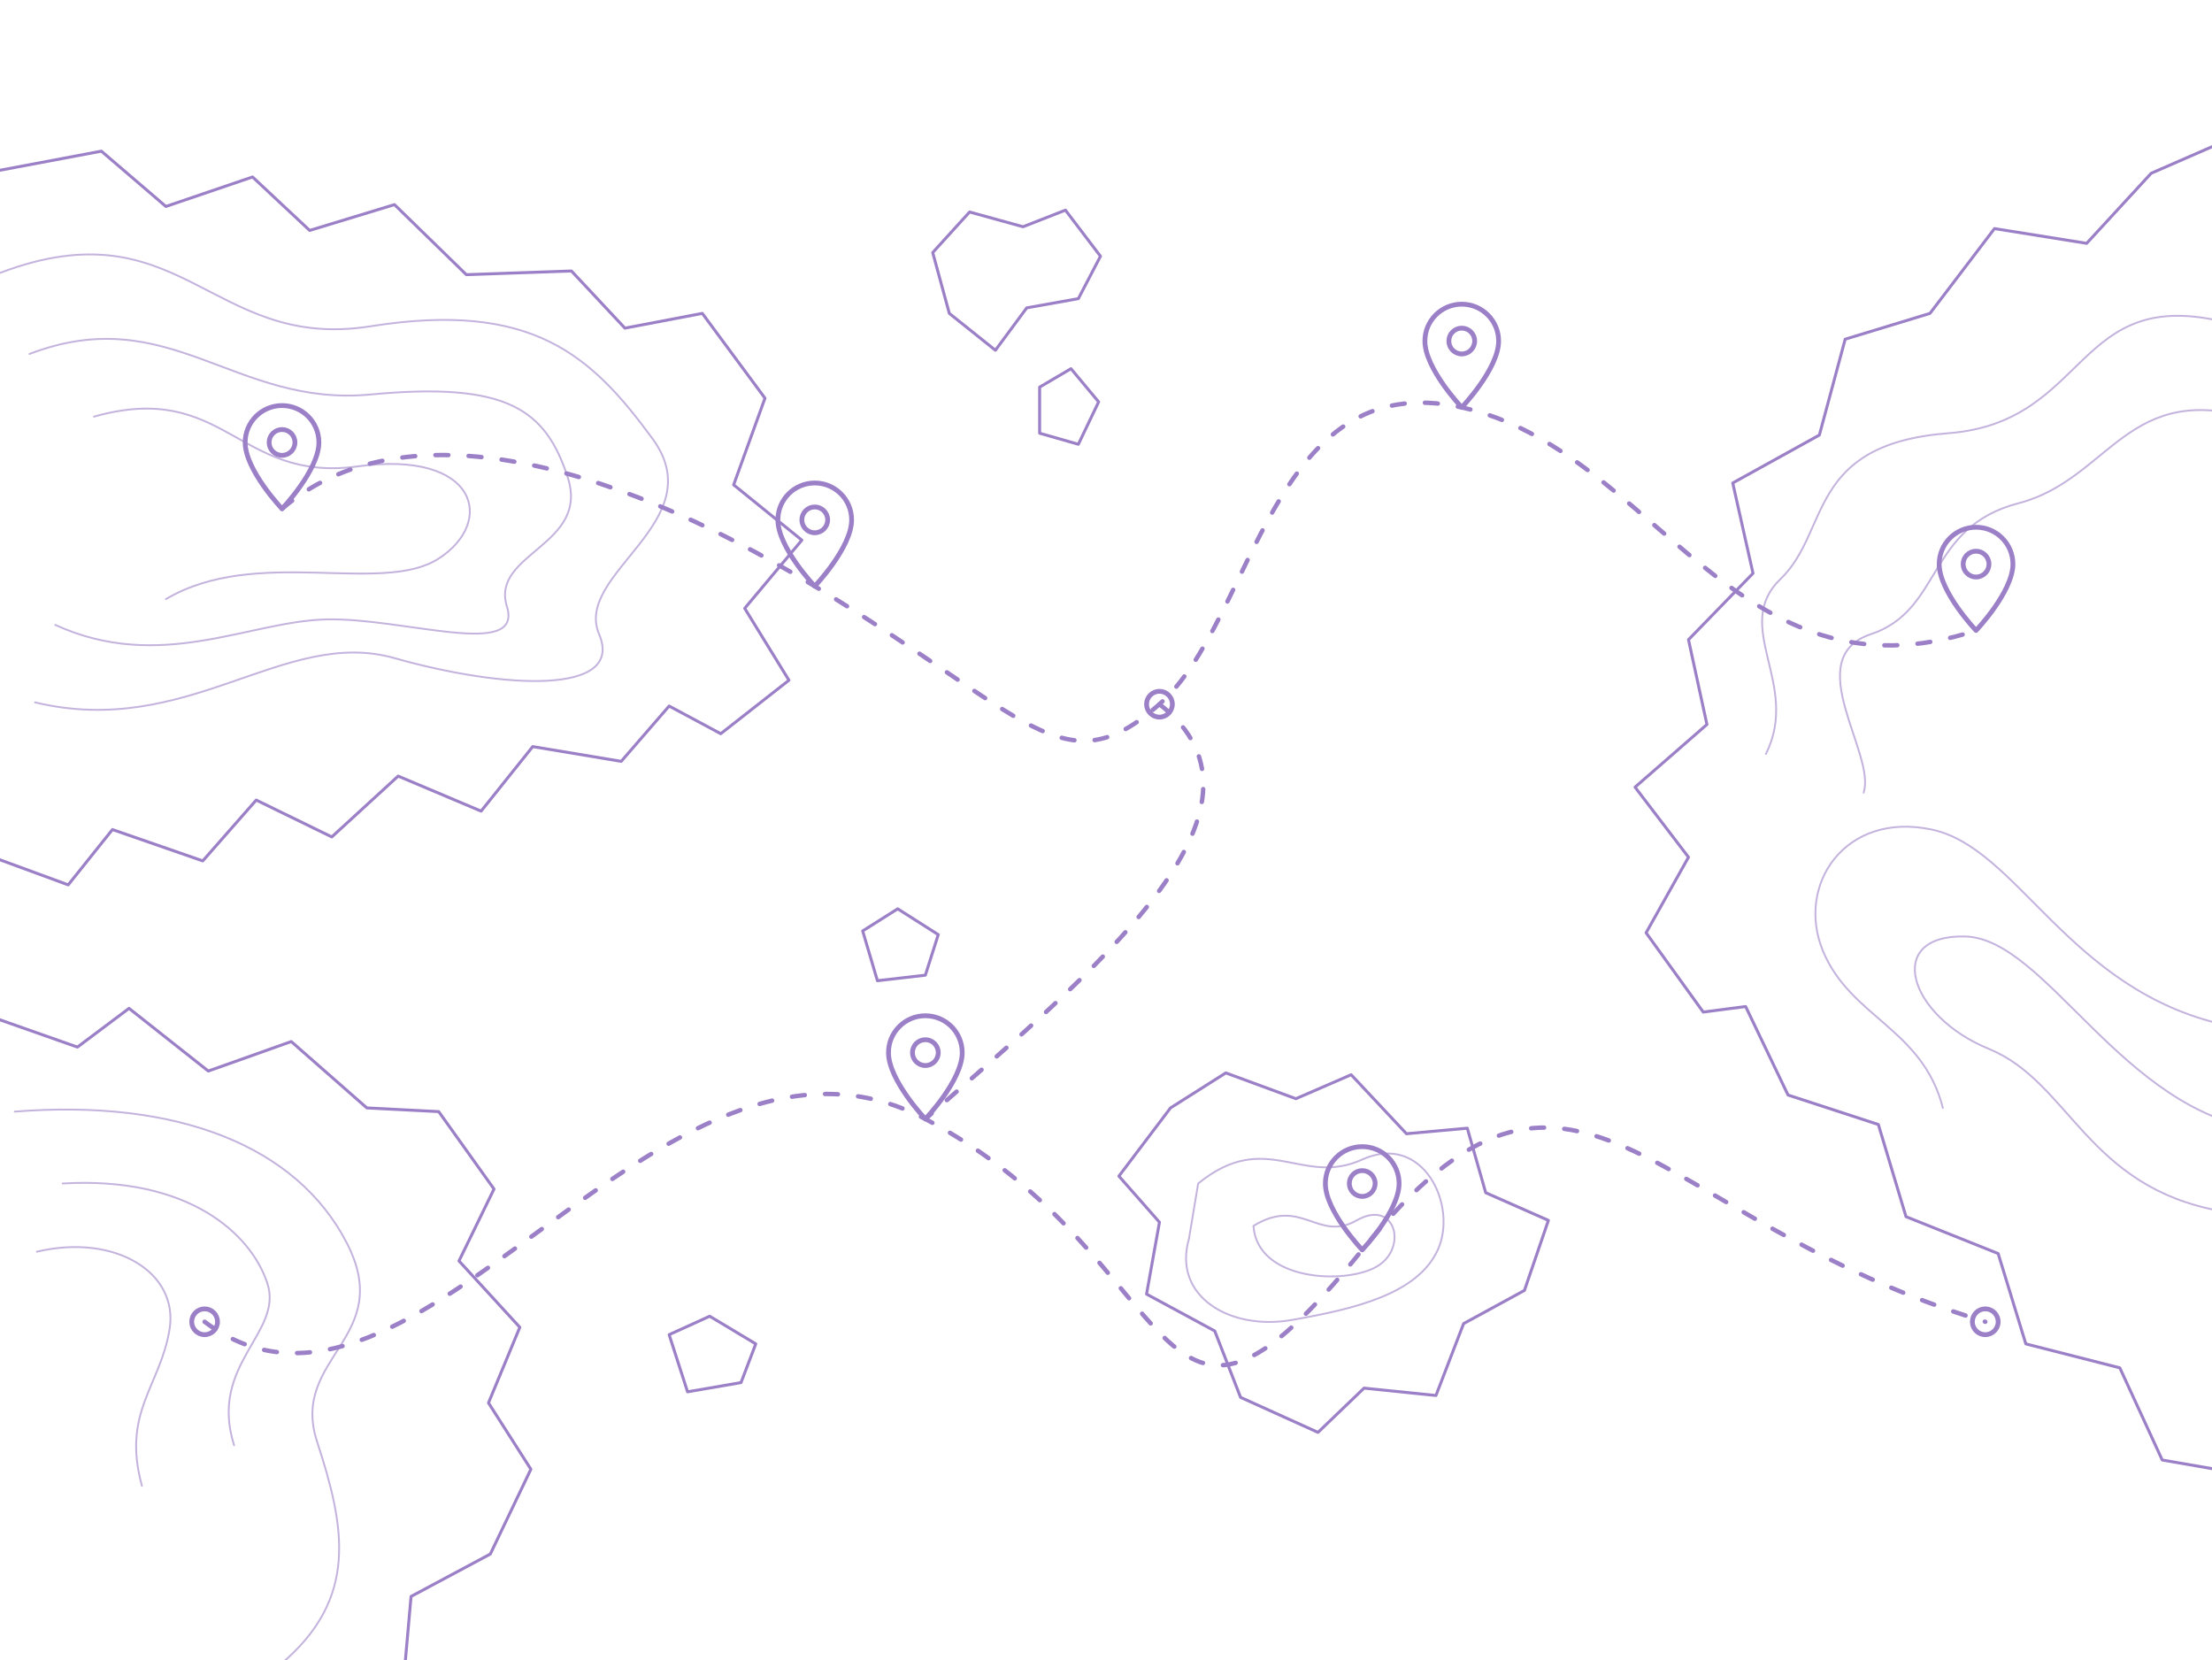
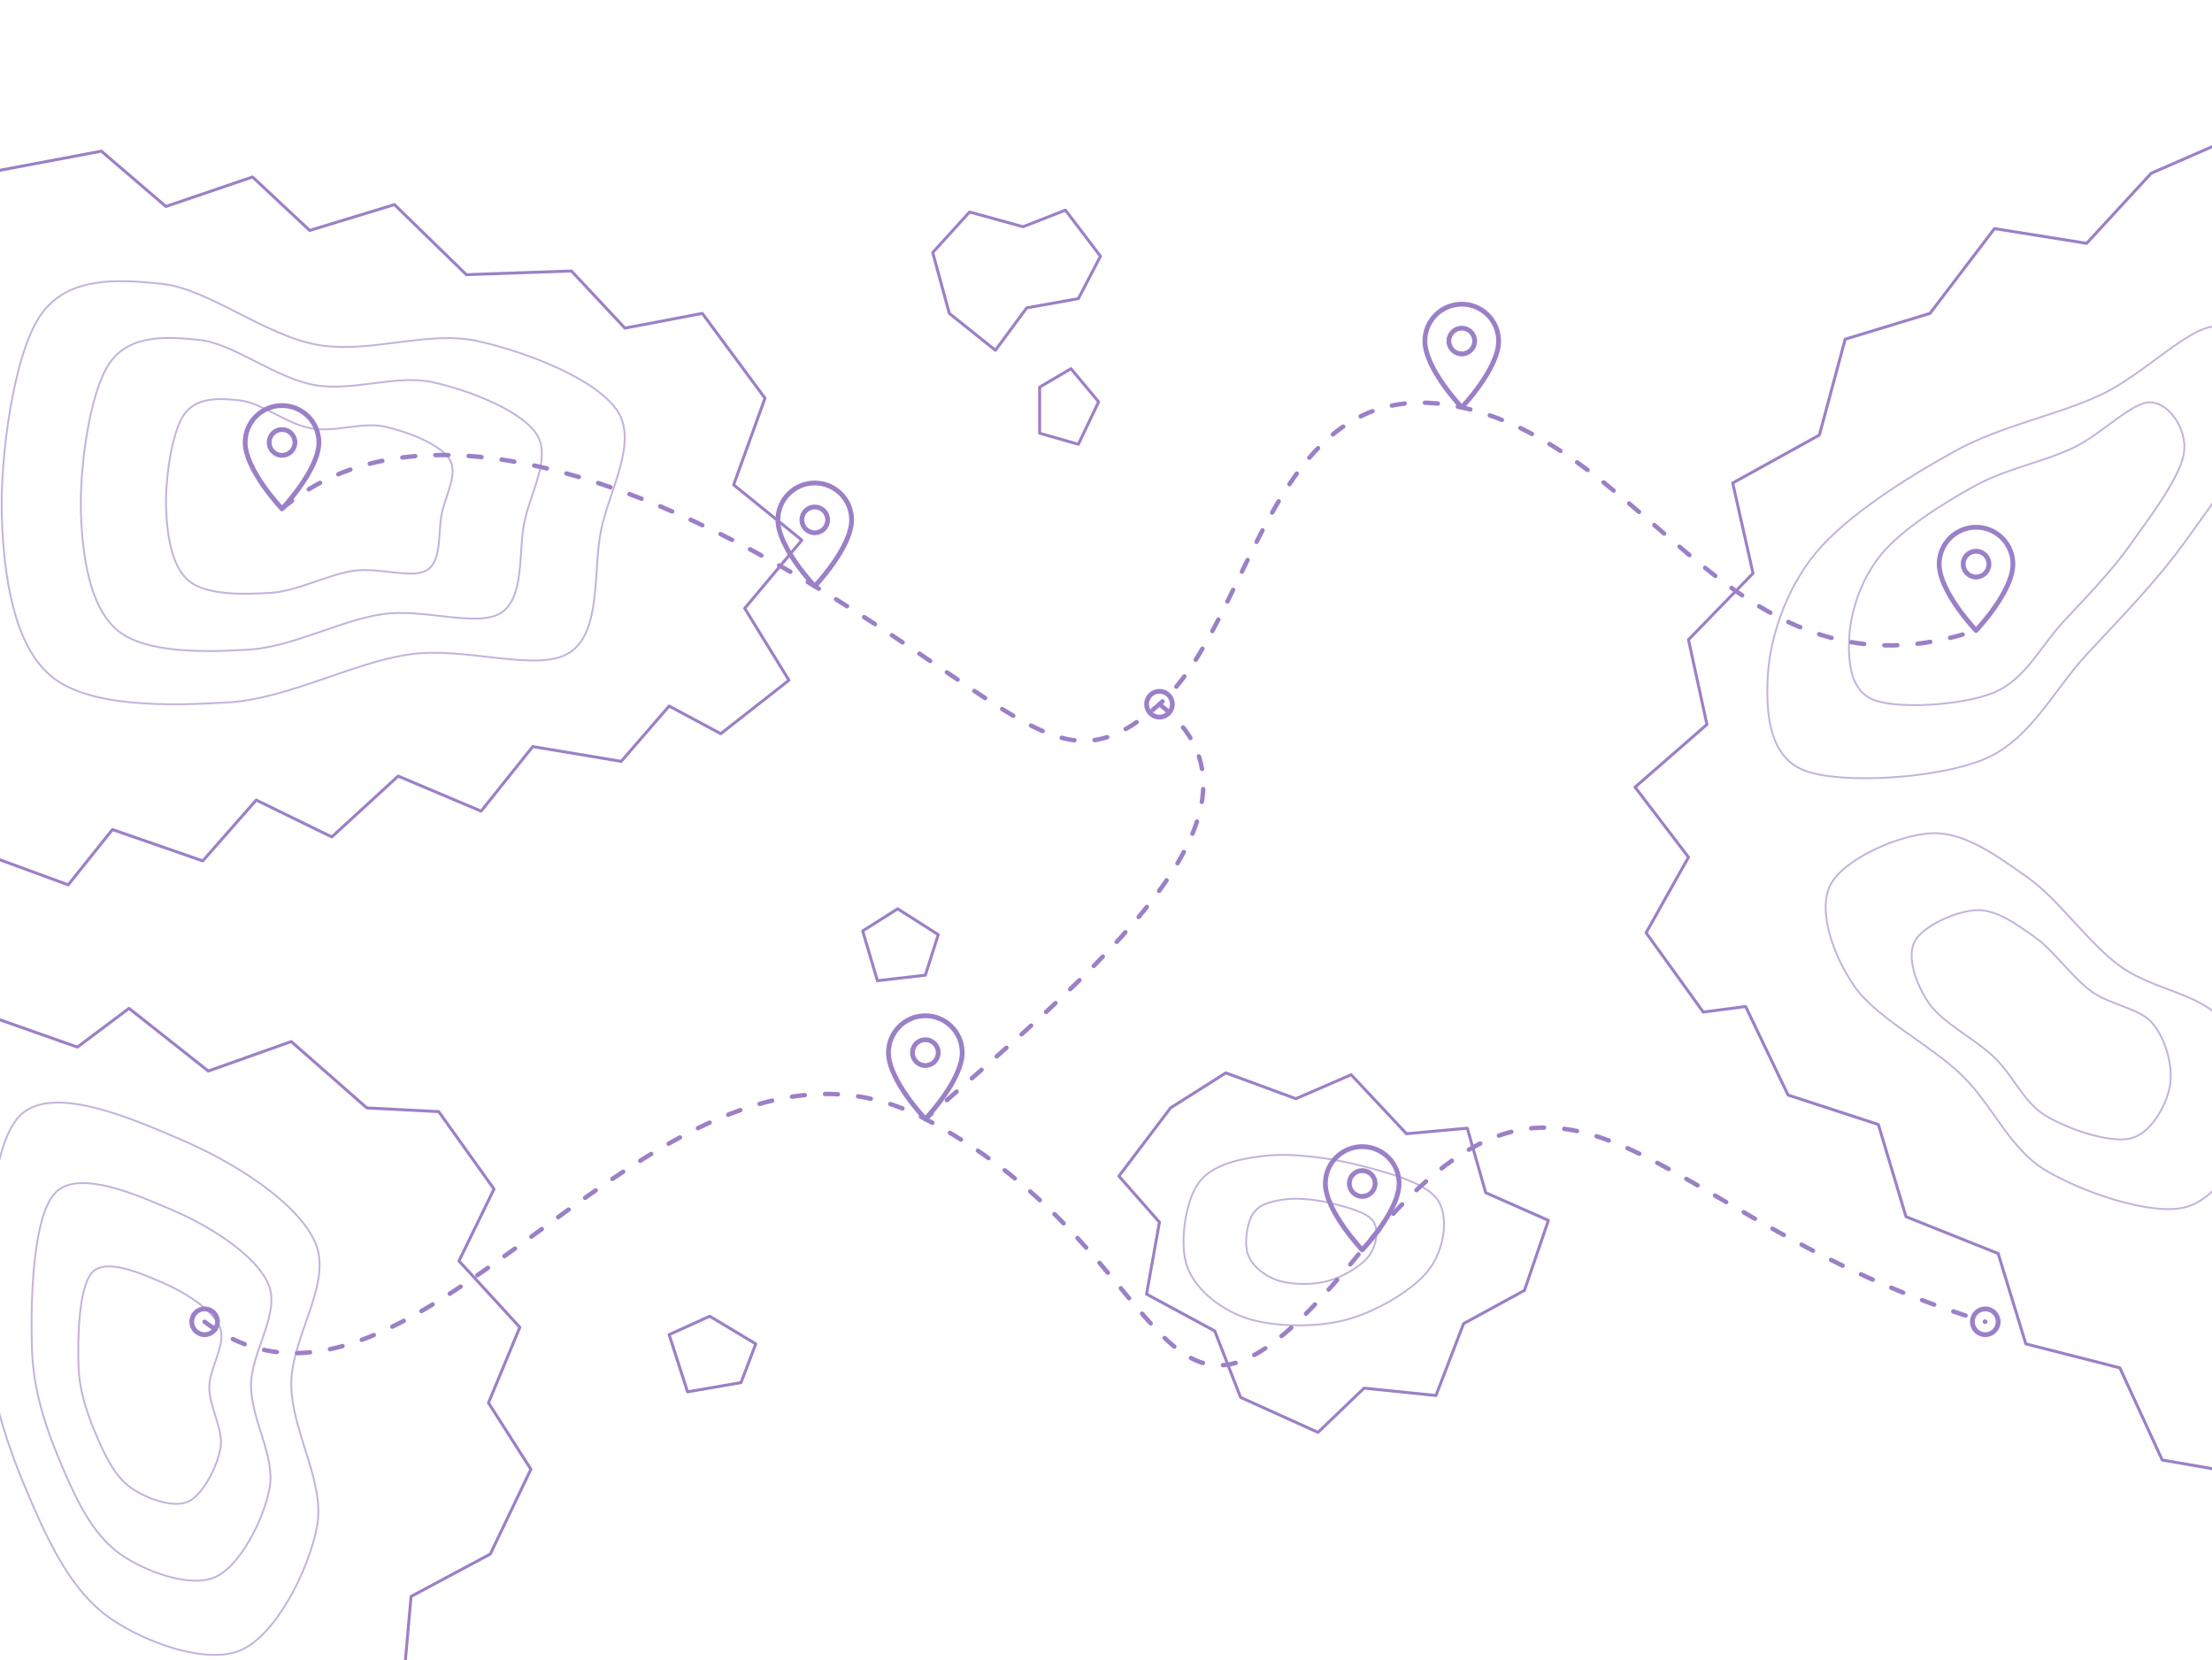
<svg xmlns="http://www.w3.org/2000/svg" viewBox="0 0 1200 900" fill="none" stroke="#9b80c7" stroke-linecap="round" stroke-linejoin="round">
  <g stroke-width="1.6">
    <path d="M-30 98 55 82 90 112 137 96 168 125 214 111 253 149 310 147 339 178 381 170 415 216 398 263 435 293 404 330 428 369 391 398 363 383 337 413 289 405 261 440 216 421 180 454 139 434 110 467 61 450 37 480-12 462" />
    <path d="M-12 549 42 568 70 547 113 581 158 565 199 601 238 603 268 645 249 684 282 720 265 761 288 797 266 843 223 866 219 911" />
    <path d="M1238 63 1167 94 1132 132 1082 124 1047 170 1001 184 987 236 940 262 951 311 916 347 926 393 887 427 916 465 893 506 924 549 947 546 970 594 1019 610 1034 660 1084 680 1099 729 1150 742 1173 792 1225 801" />
    <path d="M635 601 665 582 703 596 733 583 763 615 796 612 806 647 840 662 827 700 794 718 779 757 740 753 715 777 673 758 659 722 622 702 629 663 607 638Z" />
    <path d="M506 137 526 115 555 123 578 114 597 139 585 162 557 167 540 190 515 170Z M564 210l17-10 15 18-11 23-21-6Z M468 505l19-12 22 14-7 22-26 3Z M363 724l22-10 25 15-8 21-29 5Z" />
  </g>
  <g stroke-width="1" opacity=".6">
-     <path d="M-5 150C98 108 113 191 201 177S321 193 354 238 311 311 325 344 274 374 214 357 102 401 19 381" />
-     <path d="M16 192C92 163 127 221 201 214S296 222 308 259 266 300 275 329 219 335 177 336 87 365 30 339" />
-     <path d="M51 226c71-20 78 36 143 27s75 30 44 50-99-7-148 22" />
-     <path d="M8 603c89-7 153 19 180 71s-31 62-16 108 23 85-20 121 M34 642c68-4 102 27 111 54s-32 44-18 88 M20 679c42-10 77 11 72 42s-26 45-15 85" />
-     <path d="M1208 175c-83-21-74 54-151 60s-64 53-91 79 11 57-8 95 M1225 228c-71-23-80 32-130 45s-41 58-80 71 3 65-4 86 M1207 556c-85-19-112-96-159-106s-74 30-59 66 54 42 65 85 M1228 613c-77-10-118-104-162-105s-31 43 13 61 53 75 126 88" />
-     <path d="M650 642c37-30 56 2 89-13s52 25 41 49-45 32-79 38-65-13-56-44Z M680 665c26-16 35 9 56-3s28 15 11 25-65 8-67-22Z" />
+     <path d="M22 171C36.5 150 63 151.33 88 154C113 156.67 143.5 181.83 172 187C200.5 192.17 231.83 179 259 185C286.17 191 323.83 205.83 335 223C346.17 240.17 330.33 266.17 326 288C321.67 309.83 326.33 342.83 309 354C291.67 365.17 252.83 350.5 222 355C191.17 359.5 156.33 379 124 381C91.67 383 48.5 383.83 28 367C7.5 350.17 2 312.67 1 280C0 247.33 7.5 192 22 171Z" />
+     <path d="M59.44 197C70.17 181.46 89.78 182.45 108.28 184.42C126.78 186.39 149.35 205.02 170.44 208.84C191.53 212.66 214.72 202.92 234.82 207.36C254.92 211.8 282.8 222.78 291.06 235.48C299.32 248.18 287.61 267.42 284.4 283.58C281.19 299.74 284.65 324.16 271.82 332.42C258.99 340.68 230.26 329.83 207.44 333.16C184.62 336.49 158.85 350.92 134.92 352.4C110.99 353.88 79.05 354.5 63.88 342.04C48.71 329.58 44.64 301.83 43.9 277.66C43.16 253.49 48.71 212.54 59.44 197Z" />
+     <path d="M99.76 225C106.43 215.34 118.62 215.95 130.12 217.18C141.62 218.41 155.65 229.98 168.76 232.36C181.87 234.74 196.28 228.68 208.78 231.44C221.28 234.2 238.6 241.02 243.74 248.92C248.88 256.82 241.59 268.78 239.6 278.82C237.61 288.86 239.75 304.04 231.78 309.18C223.81 314.32 205.94 307.57 191.76 309.64C177.58 311.71 161.55 320.68 146.68 321.6C131.81 322.52 111.95 322.9 102.52 315.16C93.09 307.42 90.56 290.17 90.1 275.14C89.64 260.11 93.09 234.66 99.76 225Z" />
+     <path d="M11 605C28.83 587.5 73.33 607.5 100 619C126.67 630.5 161.33 652 171 674C180.67 696 157.83 725.33 158 751C158.17 776.67 176.5 804 172 828C167.5 852 149.67 886.67 131 895C112.33 903.33 78.83 891 60 878C41.17 865 29.17 842.67 18 817C6.83 791.33 -5.83 759.33 -7 724C-8.17 688.67 -6.83 622.5 11 605Z" />
+     <path d="M30.32 646.72C43.16 634.12 75.2 648.52 94.4 656.8C113.6 665.08 138.56 680.56 145.52 696.4C152.48 712.24 136.04 733.36 136.16 751.84C136.28 770.32 149.48 790 146.24 807.28C143 824.56 130.16 849.52 116.72 855.52C103.28 861.52 79.16 852.64 65.6 843.28C52.04 833.92 43.4 817.84 35.36 799.36C27.32 780.88 18.2 757.84 17.36 732.4C16.52 706.96 17.48 659.32 30.32 646.72Z" />
+     <path d="M50.33 689.93C58 682.41 77.13 691.01 88.6 695.95C100.07 700.9 114.97 710.14 119.13 719.6C123.29 729.06 113.47 741.67 113.54 752.71C113.61 763.75 121.5 775.5 119.56 785.82C117.63 796.14 109.96 811.05 101.93 814.63C93.9 818.21 79.5 812.91 71.4 807.32C63.3 801.73 58.14 792.13 53.34 781.09C48.54 770.05 43.09 756.29 42.59 741.1C42.09 725.91 42.66 697.46 50.33 689.93Z" />
+     <path d="M1203 177C1218 177.67 1232.83 198.67 1230 218C1227.17 237.33 1202.33 270.17 1186 293C1169.67 315.83 1150.33 335.17 1132 355C1113.67 374.83 1101.5 401.5 1076 412C1050.5 422.5 998.5 425.5 979 418C959.5 410.5 958 386.67 959 367C960 347.33 968.17 320.33 985 300C1001.83 279.67 1034.17 259.33 1060 245C1085.83 230.67 1116.17 225.33 1140 214C1163.83 202.67 1188 176.33 1203 177Z" />
+     <path d="M1166.7 218.25C1176.75 218.7 1186.69 232.77 1184.79 245.72C1182.89 258.67 1166.25 280.67 1155.31 295.97C1144.37 311.27 1131.41 324.22 1119.13 337.51C1106.85 350.8 1098.7 368.67 1081.61 375.7C1064.53 382.74 1029.69 384.75 1016.62 379.72C1003.56 374.7 1002.55 358.73 1003.22 345.55C1003.89 332.37 1009.36 314.28 1020.64 300.66C1031.92 287.04 1053.58 273.41 1070.89 263.81C1088.2 254.21 1108.52 250.63 1124.49 243.04C1140.46 235.45 1156.65 217.8 1166.7 218.25Z" />
+     <path d="M1048 452C1065.83 451.33 1083 464 1100 476C1117 488 1132.5 511.17 1150 524C1167.5 536.83 1193.33 538.83 1205 553C1216.67 567.17 1223.33 592 1220 609C1216.67 626 1203.33 650.67 1185 655C1166.67 659.33 1130.17 647 1110 635C1089.83 623 1081.33 599.67 1064 583C1046.67 566.33 1017.83 552.17 1006 535C994.17 517.83 986 493.83 993 480C1000 466.17 1030.17 452.67 1048 452Z" />
+     <path d="M1072.18 493.73C1083.06 493.32 1093.53 501.05 1103.9 508.37C1114.27 515.69 1123.73 529.82 1134.4 537.65C1145.08 545.48 1160.83 546.7 1167.95 555.34C1175.07 563.98 1179.13 579.13 1177.1 589.5C1175.07 599.87 1166.93 614.92 1155.75 617.56C1144.57 620.2 1122.3 612.68 1110 605.36C1097.7 598.04 1092.51 583.81 1081.94 573.64C1071.37 563.47 1053.78 554.83 1046.56 544.36C1039.34 533.89 1034.36 519.25 1038.63 510.81C1042.9 502.37 1061.3 494.14 1072.18 493.73Z" />
+     <path d="M650 642C657 632 671.5 628.67 686 627C700.5 625.33 721.33 628 737 632C752.67 636 773.67 641.5 780 651C786.33 660.5 783.33 678.17 775 689C766.67 699.83 746.5 711.67 730 716C713.5 720.33 690.33 719.83 676 715C661.67 710.17 648.33 699.17 644 687C639.67 674.83 643 652 650 642Z" />
+     <path d="M680 658C683.5 653 690.75 651.33 698 650.5C705.25 649.67 715.67 651 723.5 653C731.33 655 741.83 657.75 745 662.5C748.17 667.25 746.67 676.08 742.5 681.5C738.33 686.92 728.25 692.83 720 695C711.75 697.17 700.17 696.92 693 694.5C685.83 692.08 679.17 686.58 677 680.5C674.83 674.42 676.5 663 680 658Z" />
  </g>
  <g stroke-width="2.4" stroke-dasharray="7 11">
    <path d="M153 276C216 222 325 247 442 318S577 428 629 382 689 198 793 221 942 385 1072 342" />
    <path d="M111 717C225 803 358 531 502 607S623 822 739 678 892 661 1077 717" />
    <path d="M629 382C702 439 592 528 502 607" />
  </g>
  <g stroke-width="2.6">
    <g id="pin">
      <path d="M153 276s-20-21-20-36a20 20 0 0 1 40 0c0 15-20 36-20 36Z" />
      <circle cx="153" cy="240" r="7" />
    </g>
    <use href="#pin" transform="translate(289 42)" />
    <use href="#pin" transform="translate(640 -55)" />
    <use href="#pin" transform="translate(919 66)" />
    <use href="#pin" transform="translate(349 331)" />
    <use href="#pin" transform="translate(586 402)" />
    <circle cx="629" cy="382" r="7" />
    <circle cx="111" cy="717" r="7" />
    <circle cx="1077" cy="717" r="7" />
  </g>
</svg>
